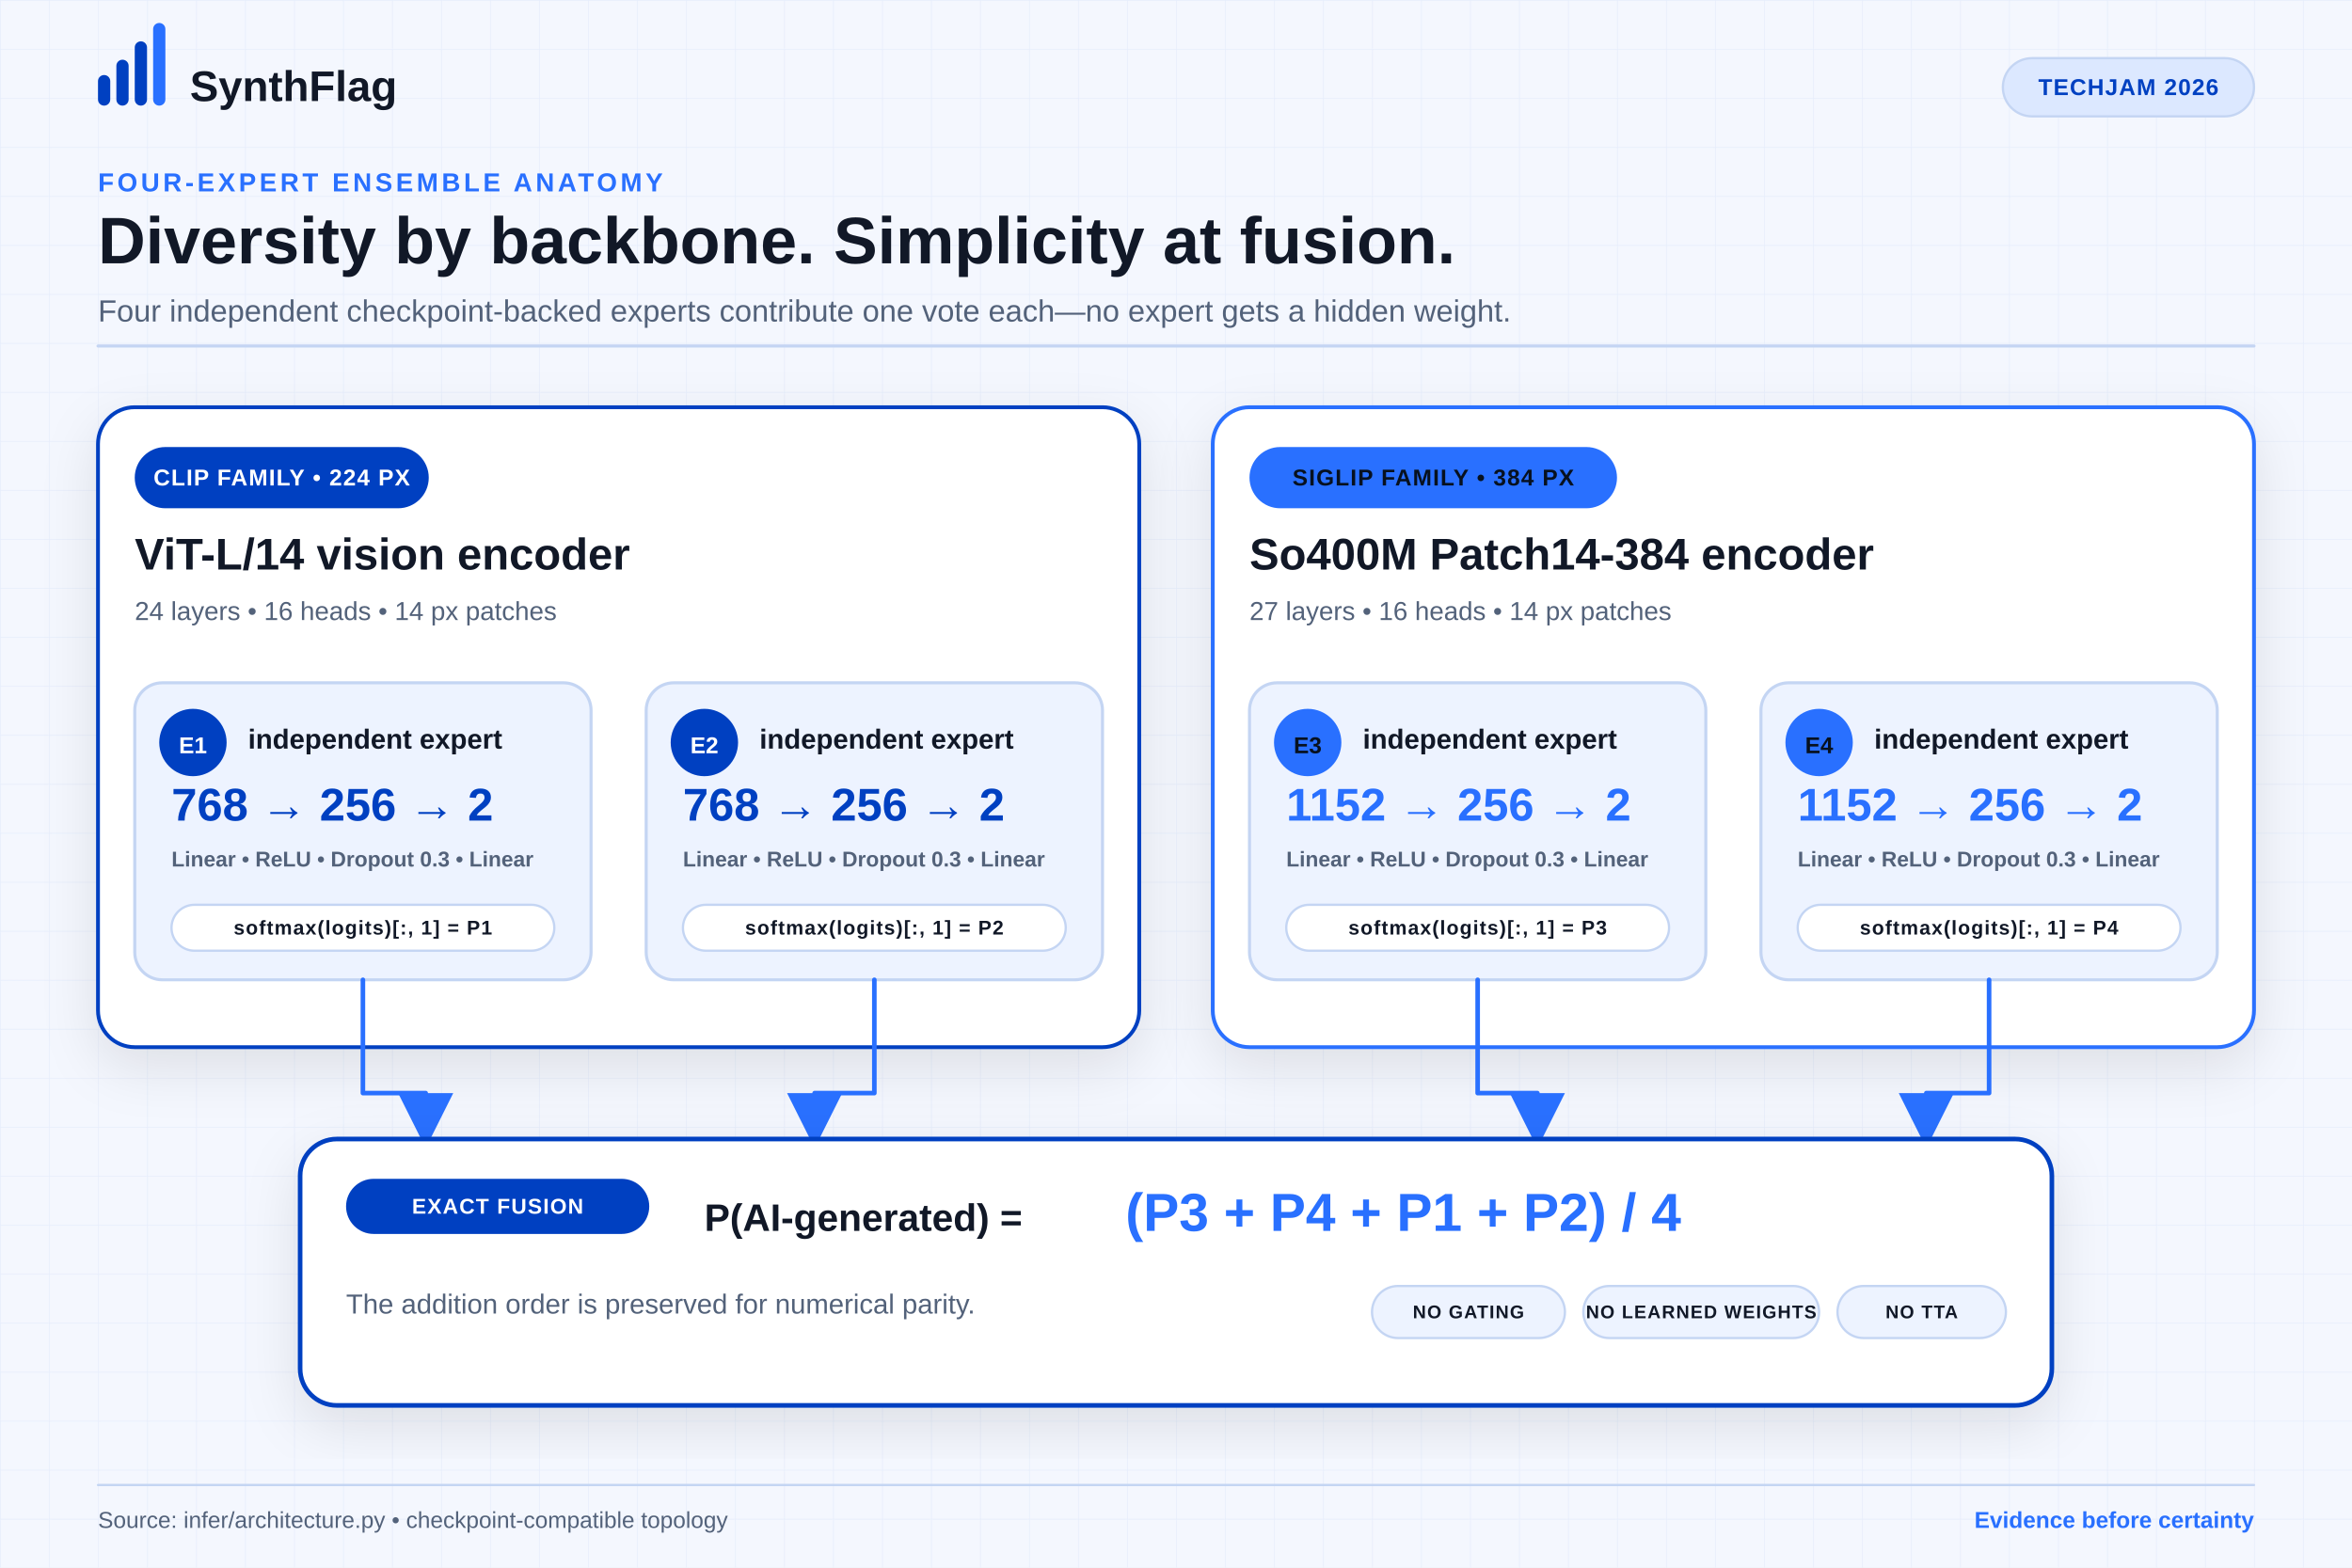
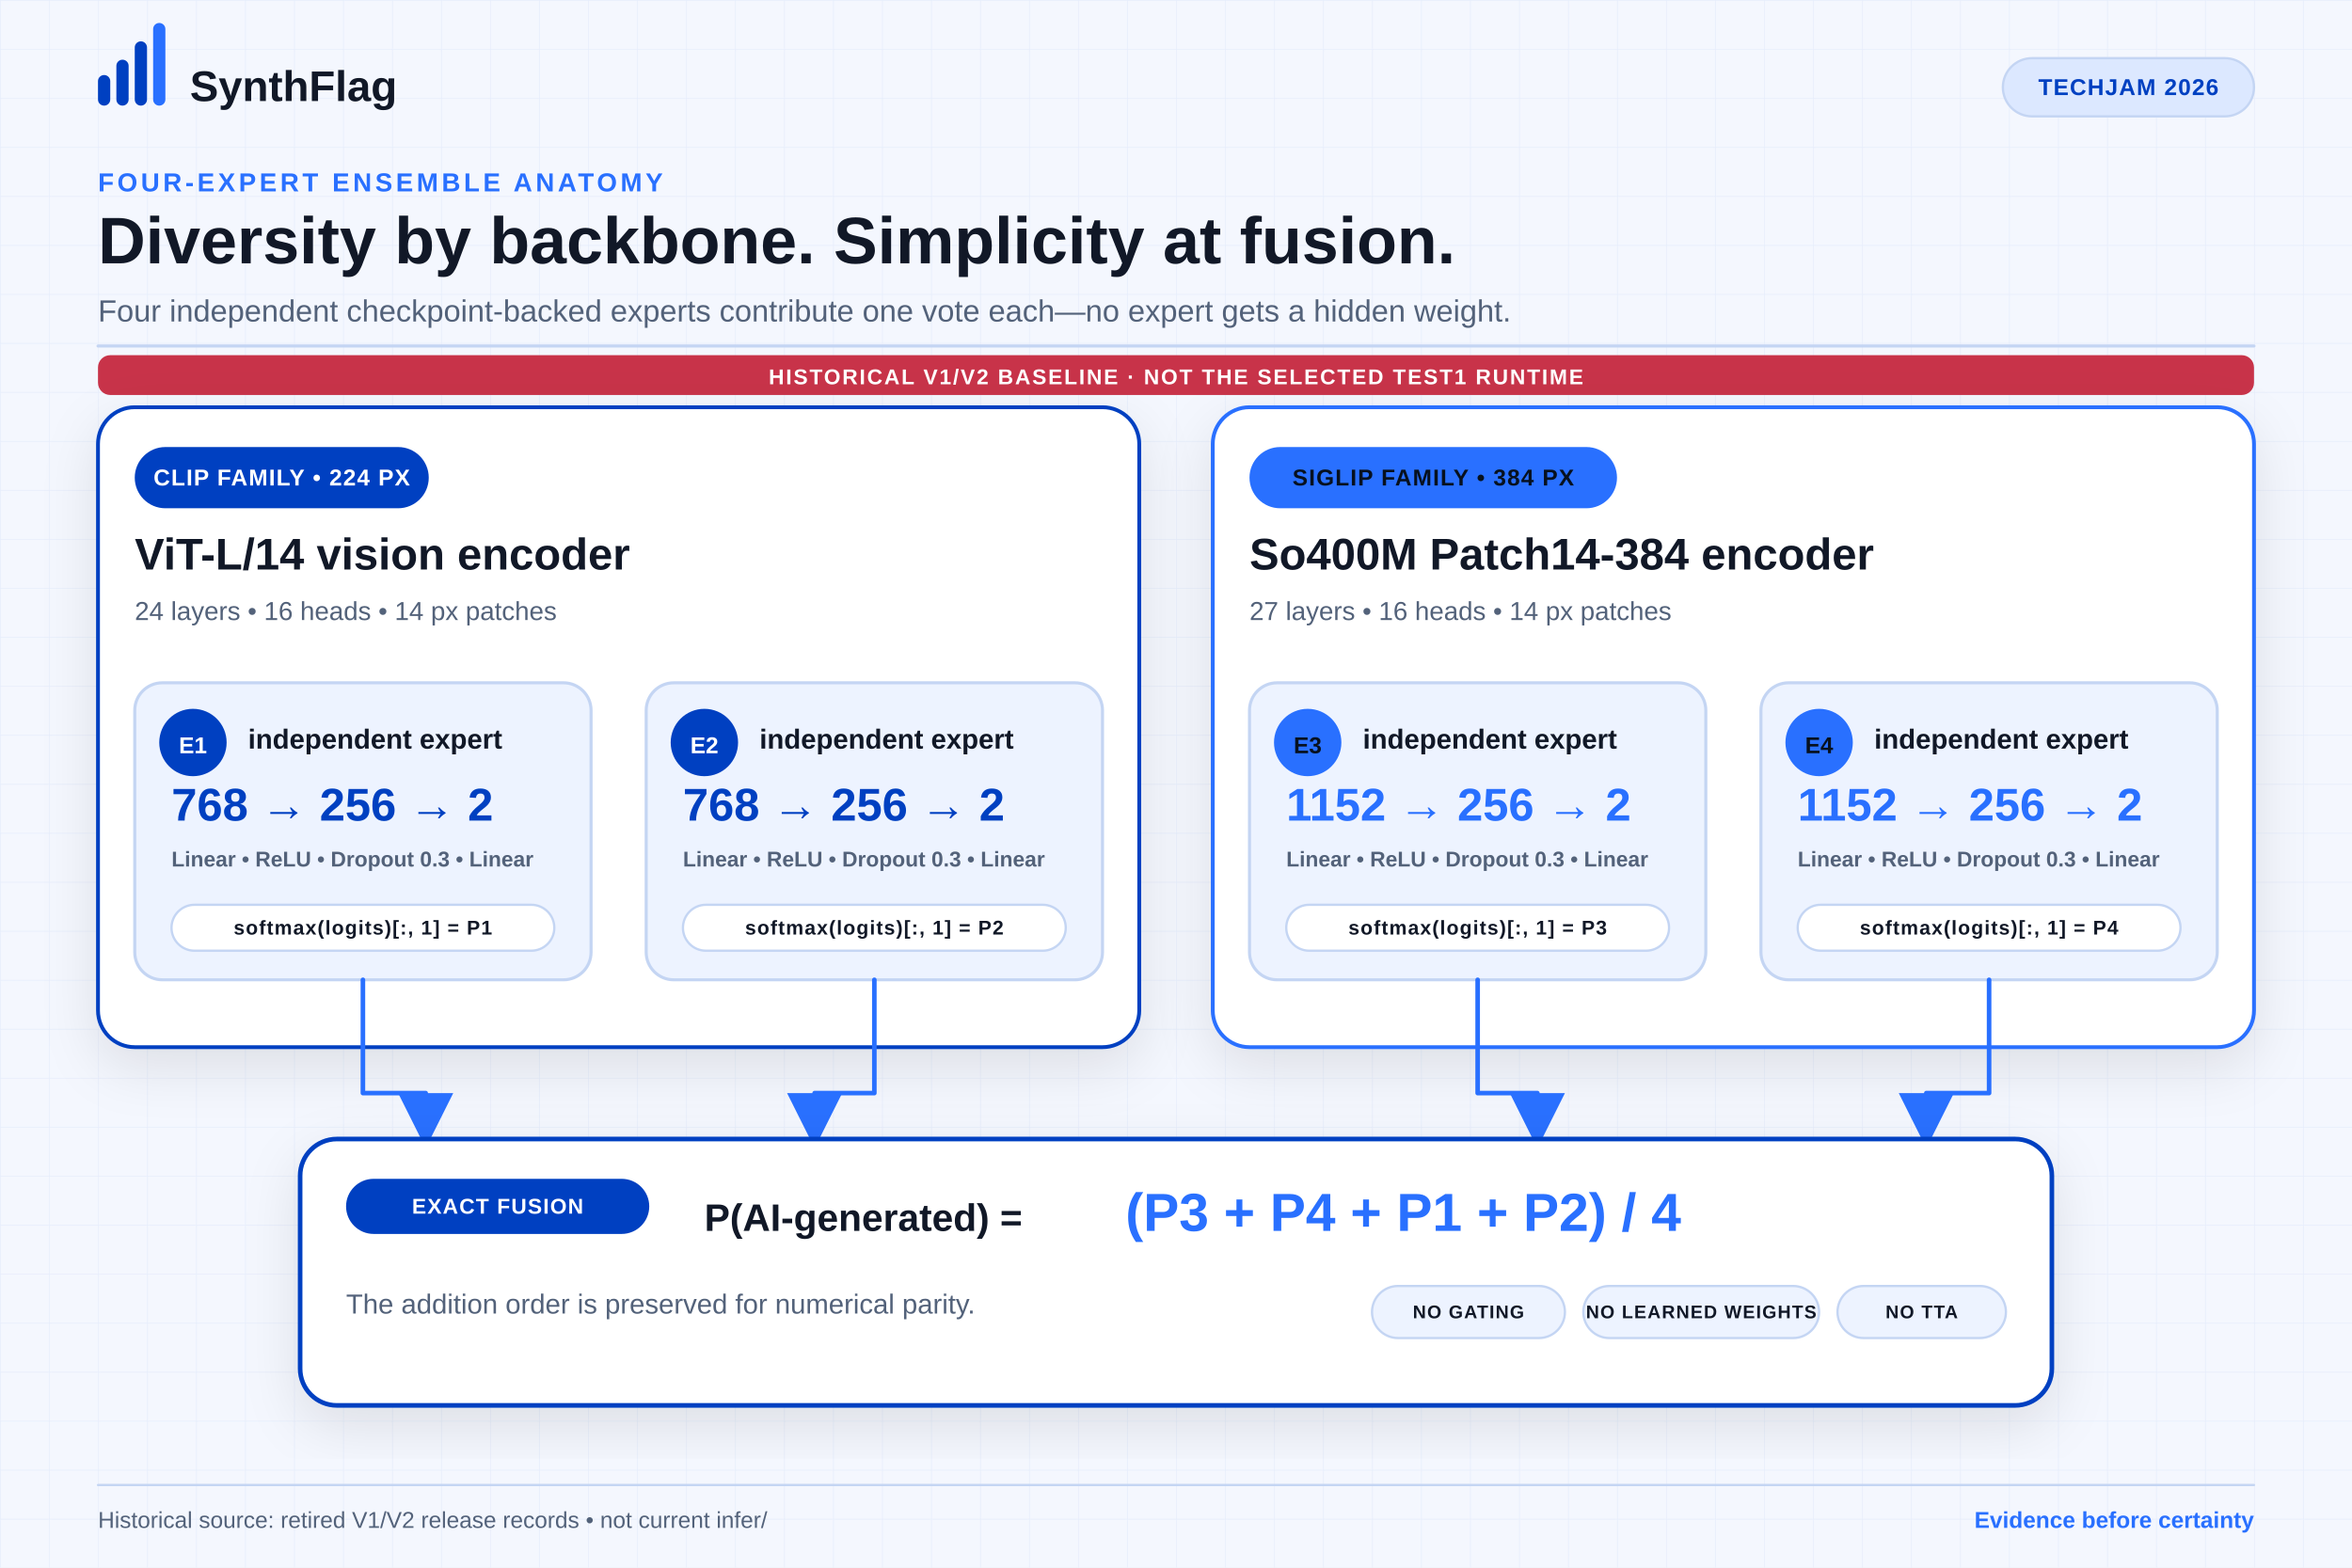
<svg xmlns="http://www.w3.org/2000/svg" width="1536" height="1024" viewBox="0 0 1536 1024" role="img" aria-labelledby="title desc">
  <defs>
    <pattern id="grid" width="32" height="32" patternUnits="userSpaceOnUse">
      <path d="M 32 0 L 0 0 0 32" fill="none" stroke="#DDE7FA" stroke-width="1" opacity="0.55" />
    </pattern>
    <filter id="shadow" x="-20%" y="-20%" width="140%" height="140%">
      <feDropShadow dx="0" dy="12" stdDeviation="18" flood-color="#000000" flood-opacity="0.1" />
    </filter>
    <marker id="arrow" markerWidth="12" markerHeight="12" refX="10" refY="6" orient="auto" markerUnits="strokeWidth">
      <path d="M0,0 L12,6 L0,12 Z" fill="#2970FF" />
    </marker>
  </defs>
  <rect width="1536" height="1024" fill="#F4F7FE" />
  <rect width="1536" height="1024" fill="url(#grid)" />
  <rect x="64" y="49" width="8" height="20" rx="4" fill="#0040C1" />
  <rect x="76" y="39" width="8" height="30" rx="4" fill="#0040C1" />
  <rect x="88" y="27" width="8" height="42" rx="4" fill="#0040C1" />
  <rect x="100" y="15" width="8" height="54" rx="4" fill="#2970FF" />
  <text x="124" y="66" font-family="Instrument Sans, Poppins, Arial, sans-serif" font-size="28" font-weight="800" fill="#111827" text-anchor="start">SynthFlag</text>
  <rect x="1308" y="38" width="164" height="38" rx="19.0" fill="#DCE8FF" stroke="#C4D5F3" stroke-width="1.5" />
  <text x="1390.0" y="62.1" font-family="Instrument Sans, Poppins, Arial, sans-serif" font-size="15" font-weight="700" fill="#0040C1" text-anchor="middle" letter-spacing="0.7">TECHJAM 2026</text>
  <text x="64" y="125" font-family="Instrument Sans, Poppins, Arial, sans-serif" font-size="17" font-weight="800" fill="#2970FF" text-anchor="start" letter-spacing="2.2">FOUR-EXPERT ENSEMBLE ANATOMY</text>
  <text x="64" y="172" font-family="Instrument Sans, Poppins, Arial, sans-serif" font-size="43" font-weight="800" fill="#111827" text-anchor="start">Diversity by backbone. Simplicity at fusion.</text>
  <text x="64" y="210" font-family="Instrument Sans, Poppins, Arial, sans-serif" font-size="20" font-weight="500" fill="#53627A" text-anchor="start">Four independent checkpoint-backed experts contribute one vote each—no expert gets a hidden weight.</text>
  <line x1="64" y1="226" x2="1472" y2="226" stroke="#C4D5F3" stroke-width="2" stroke-linecap="round" />
+   <rect x="64" y="232" width="1408" height="26" rx="8" fill="#C83349" />
+   <text x="768" y="251" font-family="Instrument Sans, Poppins, Arial, sans-serif" font-size="14" font-weight="800" fill="#FFFFFF" text-anchor="middle" letter-spacing="1.1">HISTORICAL V1/V2 BASELINE · NOT THE SELECTED TEST1 RUNTIME</text>
  <rect x="64" y="266" width="680" height="418" rx="24" fill="#FFFFFF" stroke="#0040C1" stroke-width="2.5" filter="url(#shadow)" />
  <rect x="792" y="266" width="680" height="418" rx="24" fill="#FFFFFF" stroke="#2970FF" stroke-width="2.5" filter="url(#shadow)" />
  <rect x="88" y="292" width="192" height="40" rx="20.0" fill="#0040C1" />
  <text x="184.0" y="317.1" font-family="Instrument Sans, Poppins, Arial, sans-serif" font-size="15" font-weight="700" fill="#FFFFFF" text-anchor="middle" letter-spacing="0.7">CLIP FAMILY • 224 PX</text>
  <text x="88" y="372" font-family="Instrument Sans, Poppins, Arial, sans-serif" font-size="29" font-weight="800" fill="#111827" text-anchor="start">ViT-L/14 vision encoder</text>
  <text x="88" y="405" font-family="Instrument Sans, Poppins, Arial, sans-serif" font-size="17" font-weight="500" fill="#53627A" text-anchor="start">24 layers • 16 heads • 14 px patches</text>
  <rect x="816" y="292" width="240" height="40" rx="20.0" fill="#2970FF" />
  <text x="936.0" y="317.1" font-family="Instrument Sans, Poppins, Arial, sans-serif" font-size="15" font-weight="700" fill="#07111F" text-anchor="middle" letter-spacing="0.7">SIGLIP FAMILY • 384 PX</text>
  <text x="816" y="372" font-family="Instrument Sans, Poppins, Arial, sans-serif" font-size="29" font-weight="800" fill="#111827" text-anchor="start">So400M Patch14-384 encoder</text>
  <text x="816" y="405" font-family="Instrument Sans, Poppins, Arial, sans-serif" font-size="17" font-weight="500" fill="#53627A" text-anchor="start">27 layers • 16 heads • 14 px patches</text>
  <rect x="88" y="446" width="298" height="194" rx="18" fill="#EDF3FF" stroke="#C4D5F3" stroke-width="2" />
  <circle cx="126" cy="485" r="22" fill="#0040C1" />
  <text x="126" y="492" font-family="Instrument Sans, Poppins, Arial, sans-serif" font-size="15" font-weight="800" fill="#FFFFFF" text-anchor="middle">E1</text>
  <text x="162" y="489" font-family="Instrument Sans, Poppins, Arial, sans-serif" font-size="18" font-weight="800" fill="#111827" text-anchor="start">independent expert</text>
  <text x="112" y="536" font-family="Instrument Sans, Poppins, Arial, sans-serif" font-size="30" font-weight="800" fill="#0040C1" text-anchor="start">768 → 256 → 2</text>
  <text x="112" y="566" font-family="Instrument Sans, Poppins, Arial, sans-serif" font-size="14" font-weight="600" fill="#53627A" text-anchor="start">Linear • ReLU • Dropout 0.3 • Linear</text>
  <rect x="112" y="591" width="250" height="30" rx="15.0" fill="#FFFFFF" stroke="#C4D5F3" stroke-width="1.5" />
  <text x="237.0" y="610.42" font-family="Instrument Sans, Poppins, Arial, sans-serif" font-size="13" font-weight="700" fill="#111827" text-anchor="middle" letter-spacing="0.7">softmax(logits)[:, 1] = P1</text>
  <rect x="422" y="446" width="298" height="194" rx="18" fill="#EDF3FF" stroke="#C4D5F3" stroke-width="2" />
  <circle cx="460" cy="485" r="22" fill="#0040C1" />
  <text x="460" y="492" font-family="Instrument Sans, Poppins, Arial, sans-serif" font-size="15" font-weight="800" fill="#FFFFFF" text-anchor="middle">E2</text>
  <text x="496" y="489" font-family="Instrument Sans, Poppins, Arial, sans-serif" font-size="18" font-weight="800" fill="#111827" text-anchor="start">independent expert</text>
  <text x="446" y="536" font-family="Instrument Sans, Poppins, Arial, sans-serif" font-size="30" font-weight="800" fill="#0040C1" text-anchor="start">768 → 256 → 2</text>
  <text x="446" y="566" font-family="Instrument Sans, Poppins, Arial, sans-serif" font-size="14" font-weight="600" fill="#53627A" text-anchor="start">Linear • ReLU • Dropout 0.3 • Linear</text>
  <rect x="446" y="591" width="250" height="30" rx="15.0" fill="#FFFFFF" stroke="#C4D5F3" stroke-width="1.5" />
  <text x="571.0" y="610.42" font-family="Instrument Sans, Poppins, Arial, sans-serif" font-size="13" font-weight="700" fill="#111827" text-anchor="middle" letter-spacing="0.7">softmax(logits)[:, 1] = P2</text>
  <rect x="816" y="446" width="298" height="194" rx="18" fill="#EDF3FF" stroke="#C4D5F3" stroke-width="2" />
  <circle cx="854" cy="485" r="22" fill="#2970FF" />
  <text x="854" y="492" font-family="Instrument Sans, Poppins, Arial, sans-serif" font-size="15" font-weight="800" fill="#07111F" text-anchor="middle">E3</text>
  <text x="890" y="489" font-family="Instrument Sans, Poppins, Arial, sans-serif" font-size="18" font-weight="800" fill="#111827" text-anchor="start">independent expert</text>
  <text x="840" y="536" font-family="Instrument Sans, Poppins, Arial, sans-serif" font-size="30" font-weight="800" fill="#2970FF" text-anchor="start">1152 → 256 → 2</text>
  <text x="840" y="566" font-family="Instrument Sans, Poppins, Arial, sans-serif" font-size="14" font-weight="600" fill="#53627A" text-anchor="start">Linear • ReLU • Dropout 0.3 • Linear</text>
  <rect x="840" y="591" width="250" height="30" rx="15.0" fill="#FFFFFF" stroke="#C4D5F3" stroke-width="1.5" />
  <text x="965.0" y="610.42" font-family="Instrument Sans, Poppins, Arial, sans-serif" font-size="13" font-weight="700" fill="#111827" text-anchor="middle" letter-spacing="0.7">softmax(logits)[:, 1] = P3</text>
  <rect x="1150" y="446" width="298" height="194" rx="18" fill="#EDF3FF" stroke="#C4D5F3" stroke-width="2" />
  <circle cx="1188" cy="485" r="22" fill="#2970FF" />
  <text x="1188" y="492" font-family="Instrument Sans, Poppins, Arial, sans-serif" font-size="15" font-weight="800" fill="#07111F" text-anchor="middle">E4</text>
  <text x="1224" y="489" font-family="Instrument Sans, Poppins, Arial, sans-serif" font-size="18" font-weight="800" fill="#111827" text-anchor="start">independent expert</text>
  <text x="1174" y="536" font-family="Instrument Sans, Poppins, Arial, sans-serif" font-size="30" font-weight="800" fill="#2970FF" text-anchor="start">1152 → 256 → 2</text>
  <text x="1174" y="566" font-family="Instrument Sans, Poppins, Arial, sans-serif" font-size="14" font-weight="600" fill="#53627A" text-anchor="start">Linear • ReLU • Dropout 0.3 • Linear</text>
  <rect x="1174" y="591" width="250" height="30" rx="15.0" fill="#FFFFFF" stroke="#C4D5F3" stroke-width="1.5" />
  <text x="1299.0" y="610.42" font-family="Instrument Sans, Poppins, Arial, sans-serif" font-size="13" font-weight="700" fill="#111827" text-anchor="middle" letter-spacing="0.7">softmax(logits)[:, 1] = P4</text>
  <path d="M237 640 L237 714 L278 714 L278 744" fill="none" stroke="#2970FF" stroke-width="3" stroke-linecap="round" stroke-linejoin="round" marker-end="url(#arrow)" />
  <path d="M571 640 L571 714 L532 714 L532 744" fill="none" stroke="#2970FF" stroke-width="3" stroke-linecap="round" stroke-linejoin="round" marker-end="url(#arrow)" />
  <path d="M965 640 L965 714 L1004 714 L1004 744" fill="none" stroke="#2970FF" stroke-width="3" stroke-linecap="round" stroke-linejoin="round" marker-end="url(#arrow)" />
  <path d="M1299 640 L1299 714 L1258 714 L1258 744" fill="none" stroke="#2970FF" stroke-width="3" stroke-linecap="round" stroke-linejoin="round" marker-end="url(#arrow)" />
  <rect x="196" y="744" width="1144" height="174" rx="24" fill="#FFFFFF" stroke="#0040C1" stroke-width="3" filter="url(#shadow)" />
  <rect x="226" y="770" width="198" height="36" rx="18.0" fill="#0040C1" />
  <text x="325.0" y="792.76" font-family="Instrument Sans, Poppins, Arial, sans-serif" font-size="14" font-weight="700" fill="#FFFFFF" text-anchor="middle" letter-spacing="0.7">EXACT FUSION</text>
  <text x="460" y="804" font-family="Instrument Sans, Poppins, Arial, sans-serif" font-size="25" font-weight="800" fill="#111827" text-anchor="start">P(AI-generated) =</text>
  <text x="735" y="804" font-family="Instrument Sans, Poppins, Arial, sans-serif" font-size="35" font-weight="800" fill="#2970FF" text-anchor="start">(P3 + P4 + P1 + P2) / 4</text>
  <text x="226" y="858" font-family="Instrument Sans, Poppins, Arial, sans-serif" font-size="18" font-weight="500" fill="#53627A" text-anchor="start">The addition order is preserved for numerical parity.</text>
  <rect x="896" y="840" width="126" height="34" rx="17.0" fill="#EDF3FF" stroke="#C4D5F3" stroke-width="1.5" />
  <text x="959.0" y="861.08" font-family="Instrument Sans, Poppins, Arial, sans-serif" font-size="12" font-weight="700" fill="#111827" text-anchor="middle" letter-spacing="0.7">NO GATING</text>
  <rect x="1034" y="840" width="154" height="34" rx="17.0" fill="#EDF3FF" stroke="#C4D5F3" stroke-width="1.5" />
  <text x="1111.0" y="861.08" font-family="Instrument Sans, Poppins, Arial, sans-serif" font-size="12" font-weight="700" fill="#111827" text-anchor="middle" letter-spacing="0.7">NO LEARNED WEIGHTS</text>
  <rect x="1200" y="840" width="110" height="34" rx="17.0" fill="#EDF3FF" stroke="#C4D5F3" stroke-width="1.5" />
  <text x="1255.0" y="861.08" font-family="Instrument Sans, Poppins, Arial, sans-serif" font-size="12" font-weight="700" fill="#111827" text-anchor="middle" letter-spacing="0.7">NO TTA</text>
  <line x1="64" y1="970" x2="1472" y2="970" stroke="#C4D5F3" stroke-width="1.5" stroke-linecap="round" />
-   <text x="64" y="998" font-family="Instrument Sans, Poppins, Arial, sans-serif" font-size="15" font-weight="500" fill="#53627A" text-anchor="start">Source: infer/architecture.py • checkpoint-compatible topology</text>
+   <text x="64" y="998" font-family="Instrument Sans, Poppins, Arial, sans-serif" font-size="15" font-weight="500" fill="#53627A" text-anchor="start">Historical source: retired V1/V2 release records • not current infer/</text>
  <text x="1472" y="998" font-family="Instrument Sans, Poppins, Arial, sans-serif" font-size="15" font-weight="700" fill="#2970FF" text-anchor="end">Evidence before certainty</text>
</svg>
